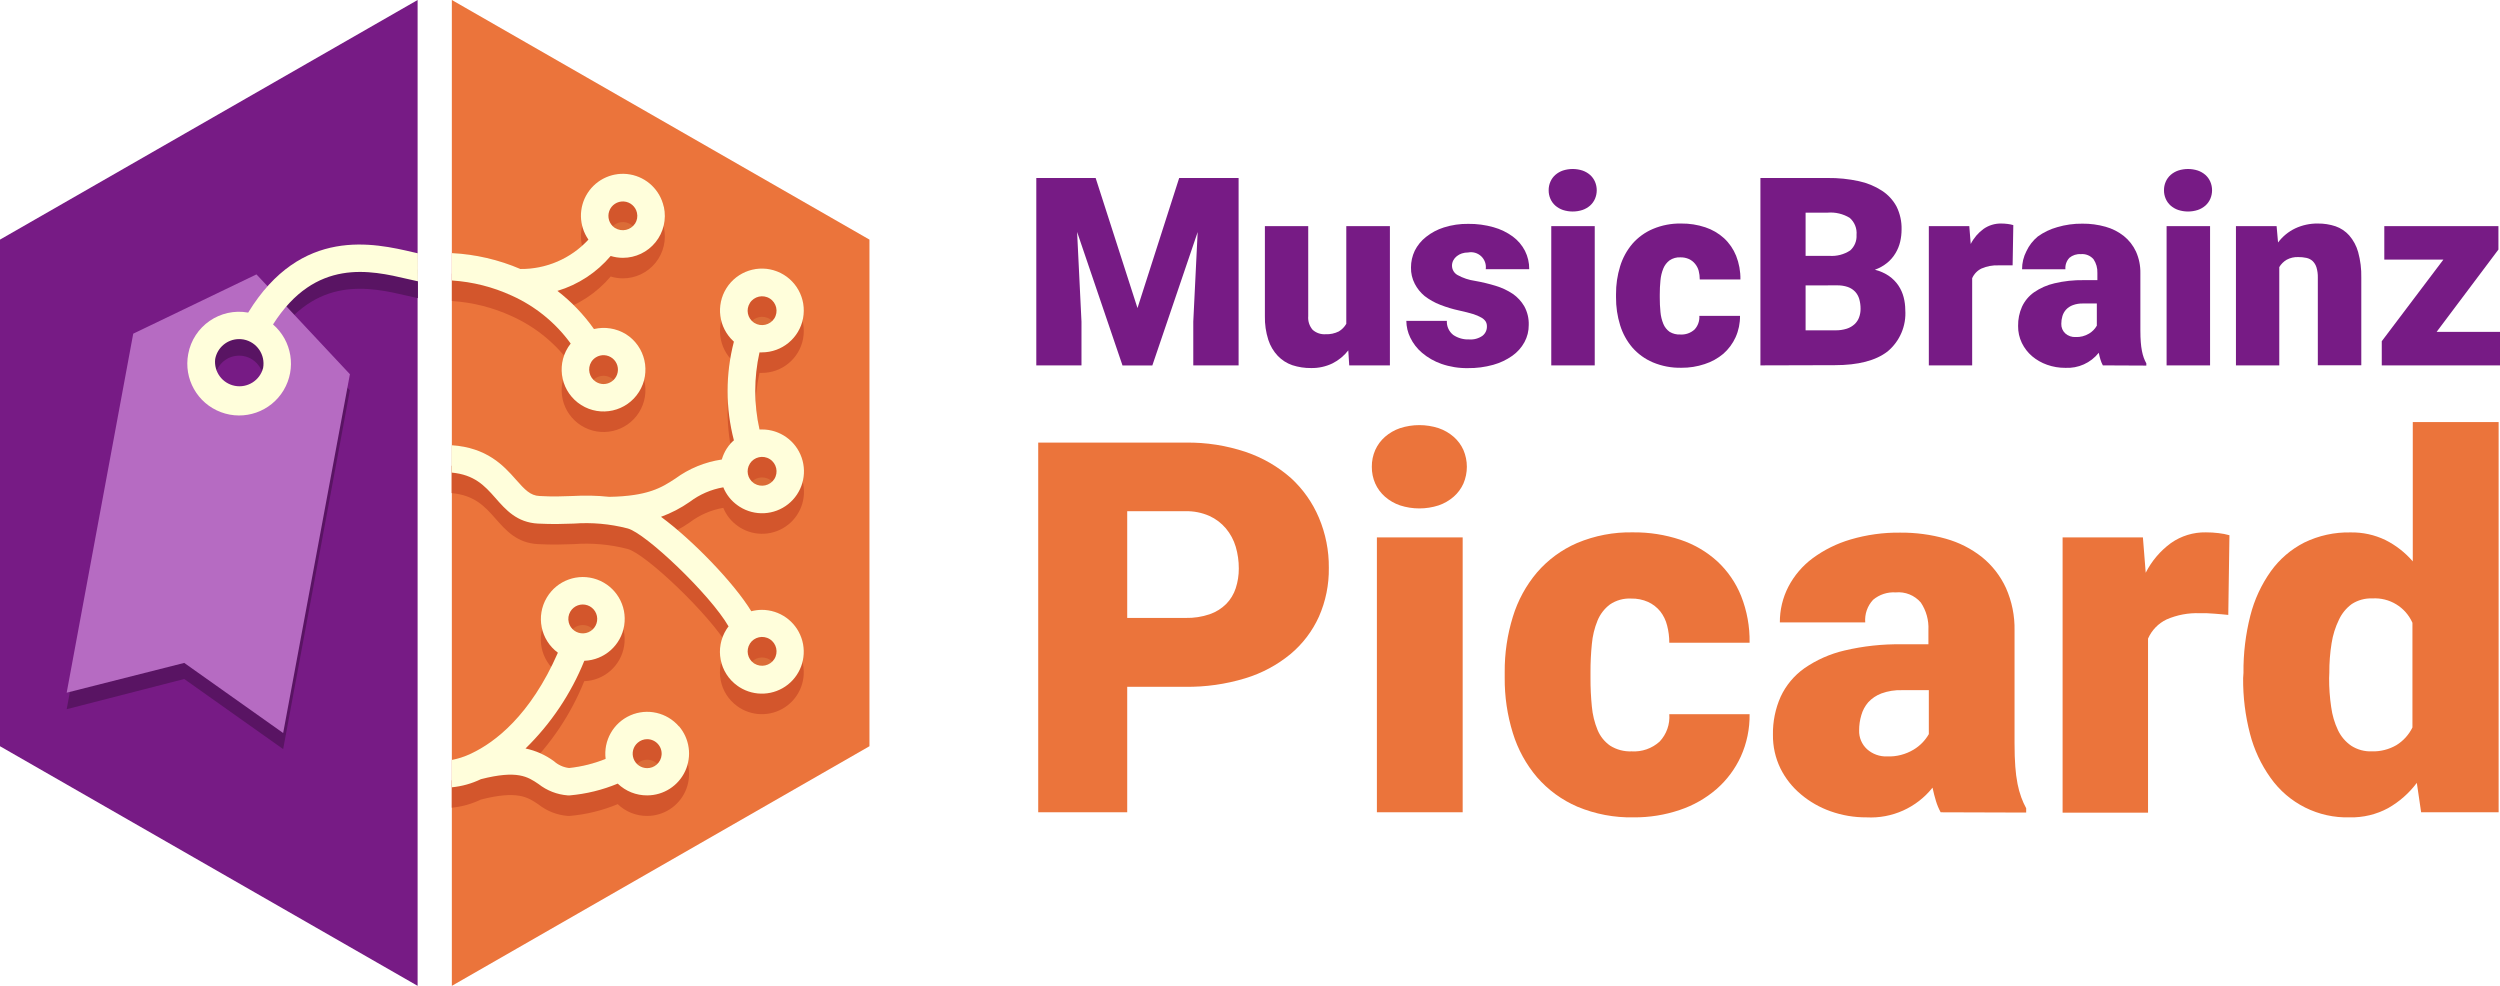
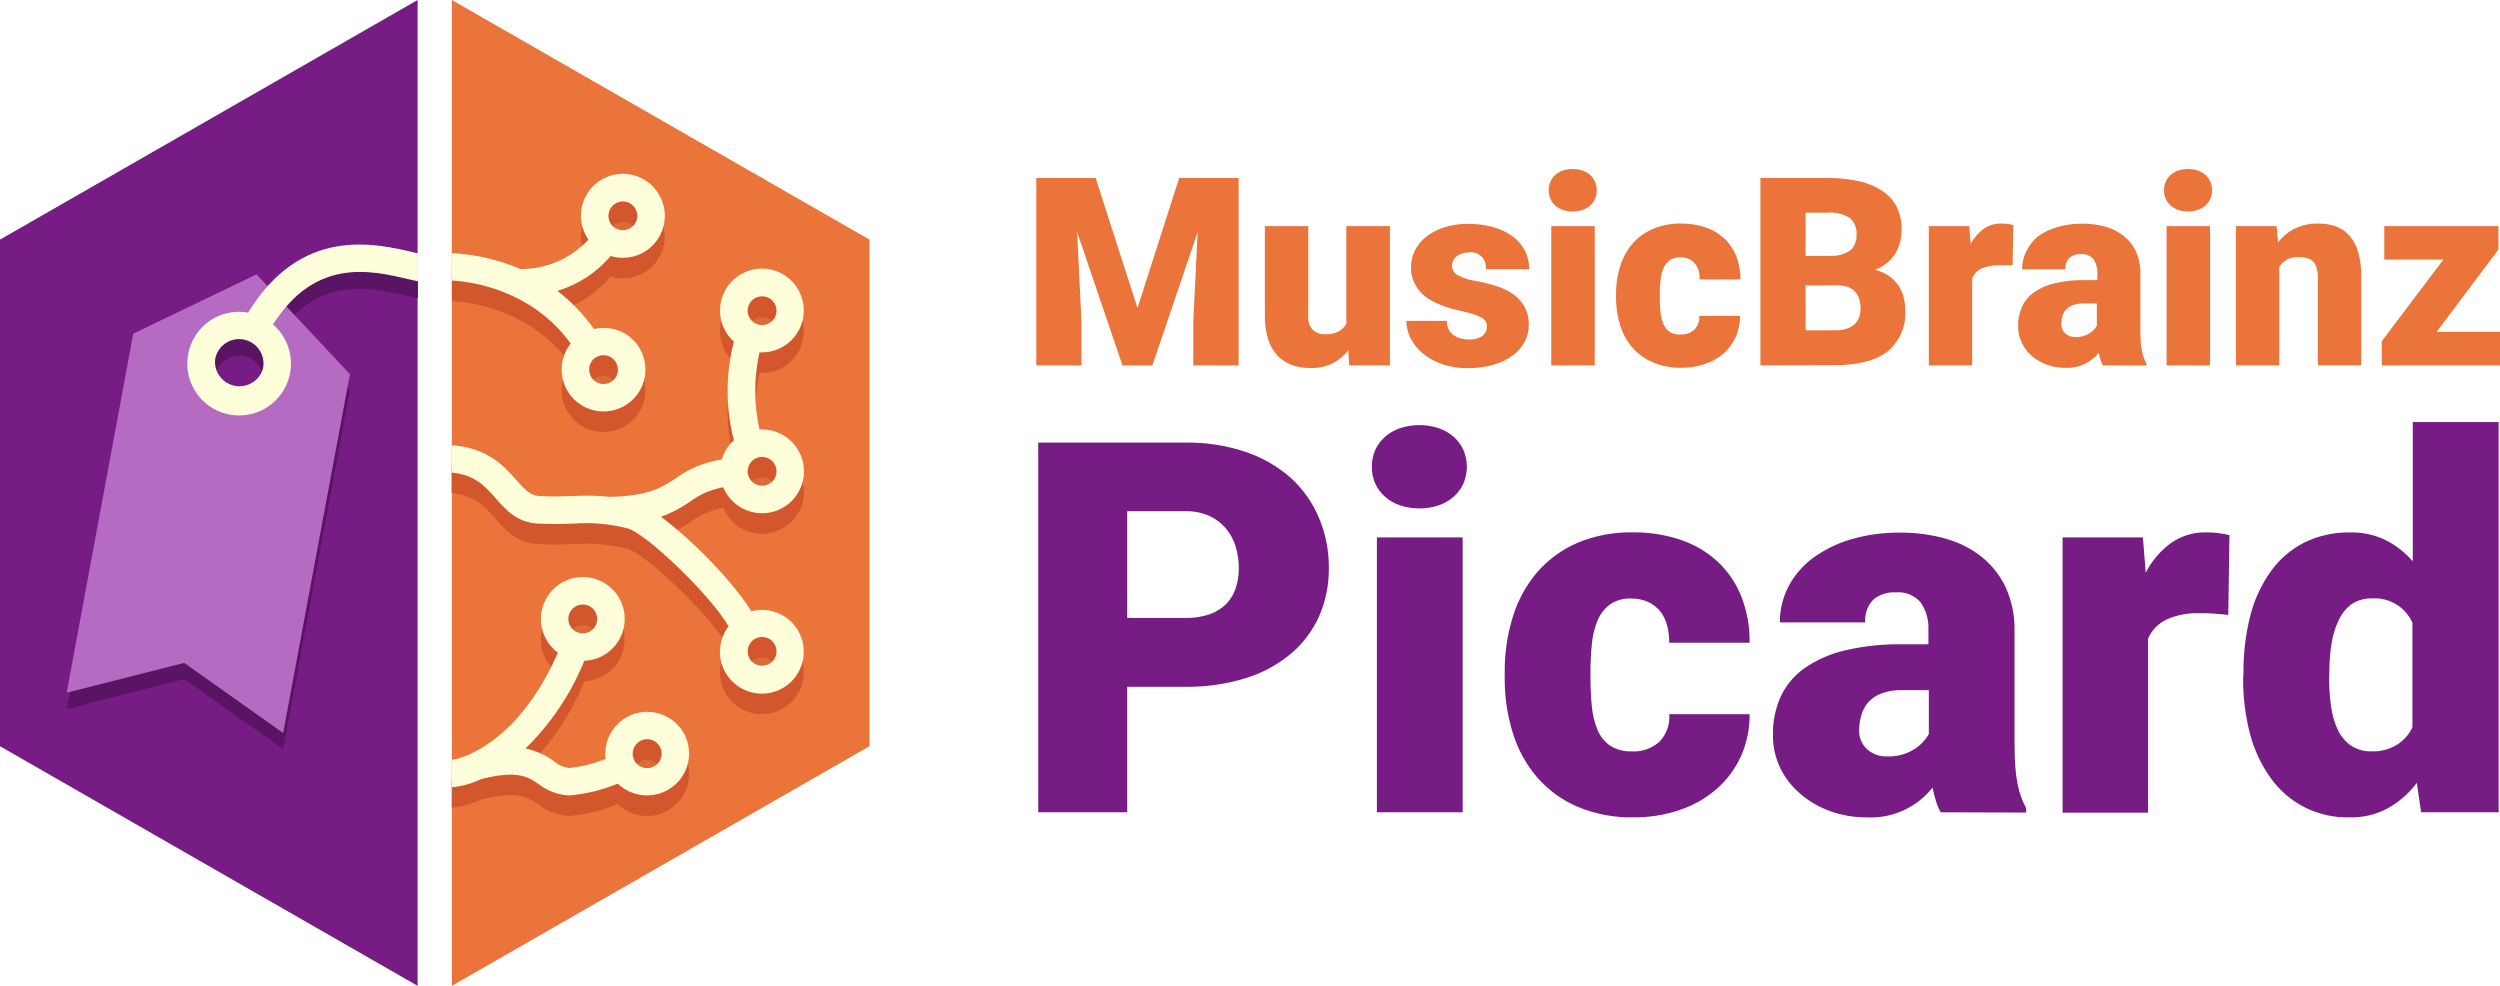
<svg xmlns="http://www.w3.org/2000/svg" viewBox="0 0 365.17 144">
  <g style="isolation:isolate">
    <polygon points="66 0 66 144 127 109 127 35 66 0" style="fill:#eb743b" />
    <polygon points="61 0 0 35 0 109 61 144 61 0" style="fill:#771b85" />
    <path d="M41.81,45.3,23.84,54l-9.75,52.41L31.26,102l14.45,10.24,9.75-52.41ZM38.25,63.81a5.57,5.57,0,1,1,6.49-4.46A5.57,5.57,0,0,1,38.25,63.81Z" transform="translate(-4.35 -2.82)" style="fill:#591463" />
    <path d="M65.39,42.23l-.62-.14C59,40.74,48.33,38.26,40.6,50.89A7.54,7.54,0,0,0,31.83,57a7.57,7.57,0,1,0,12.39-4.33c6.21-9.77,14.26-7.9,19.65-6.64l1.52.34ZM42.78,59a3.57,3.57,0,0,1-7-1.31,3.56,3.56,0,0,1,3.5-2.92,3.67,3.67,0,0,1,.66.06A3.58,3.58,0,0,1,42.78,59Z" transform="translate(-4.35 -2.82)" style="fill:#591463" />
    <path d="M41.81,42.9l-18,8.66L14.09,104l17.17-4.35,14.45,10.24,9.75-52.41ZM38.25,61.4a5.57,5.57,0,1,1,6.49-4.46A5.57,5.57,0,0,1,38.25,61.4Z" transform="translate(-4.35 -2.82)" style="fill:#b66bc2" />
    <path d="M65.39,39.82l-.62-.14C59,38.33,48.33,35.85,40.6,48.48a7.54,7.54,0,0,0-8.76,6.06,7.57,7.57,0,1,0,12.39-4.33c6.21-9.77,14.26-7.9,19.65-6.64l1.52.34ZM42.78,56.58a3.57,3.57,0,0,1-7-1.31,3.56,3.56,0,0,1,3.5-2.92,3.66,3.66,0,0,1,.66.06A3.58,3.58,0,0,1,42.78,56.58Z" transform="translate(-4.35 -2.82)" style="fill:#fffedb" />
    <g style="opacity:0.07;mix-blend-mode:multiply">
      <path d="M87.66,94.56a2.11,2.11,0,1,1-.23,1.6A2.1,2.1,0,0,1,87.66,94.56Zm12.6,22.36a2.08,2.08,0,0,1-1.37.51,2.11,2.11,0,0,1-1.38-3.72,2.08,2.08,0,0,1,1.37-.51,2.12,2.12,0,0,1,2.11,2.28A2.09,2.09,0,0,1,100.26,116.92Z" transform="translate(-4.35 -2.82)" />
      <path d="M79.36,48.43l.21,0Z" transform="translate(-4.35 -2.82)" />
      <path d="M90.73,58.08a2.07,2.07,0,0,1,.67-.66,2.11,2.11,0,1,1,1.11,3.91A2.1,2.1,0,0,1,91.39,61,2.13,2.13,0,0,1,90.73,58.08Zm6.38-20.19a2.14,2.14,0,0,1-2.91.65l-.1-.06a2.11,2.11,0,1,1,3.29-2.17A2.08,2.08,0,0,1,97.11,37.89Z" transform="translate(-4.35 -2.82)" />
      <path d="M113.88,49.49a2.11,2.11,0,1,1,3.57,2.26,2.14,2.14,0,0,1-2.91.65l-.09-.06A2.1,2.1,0,0,1,113.88,49.49Zm0,23.46a2.11,2.11,0,1,1,3.57,2.26,2.14,2.14,0,0,1-2.91.65l-.09-.06A2.1,2.1,0,0,1,113.88,73Zm0,26.3a2.11,2.11,0,1,1,3.57,2.26,2.14,2.14,0,0,1-2.91.65l-.09-.06A2.11,2.11,0,0,1,113.88,99.26Z" transform="translate(-4.35 -2.82)" />
      <path d="M103.53,108.93a6.12,6.12,0,0,0-10.72,4.74A19.86,19.86,0,0,1,87.48,115a4,4,0,0,1-2.22-1,10.71,10.71,0,0,0-4.15-1.85A37.64,37.64,0,0,0,89.7,99.34a6.12,6.12,0,1,0-5.48-9.24,6.12,6.12,0,0,0,1.62,8.06c-4.05,9.22-9.22,13.08-12.57,14.68a2,2,0,0,0-.36.17,11.26,11.26,0,0,1-2.56.81v4a12.59,12.59,0,0,0,4.25-1.19c5.35-1.36,6.84-.35,8.41.71A7.88,7.88,0,0,0,87.27,119h.31a23.61,23.61,0,0,0,7-1.72A6.13,6.13,0,0,0,98.89,119h0a6.12,6.12,0,0,0,4.64-10.1ZM87.66,92.15a2.11,2.11,0,1,1-.23,1.6A2.1,2.1,0,0,1,87.66,92.15Zm12.6,22.36a2.08,2.08,0,0,1-1.37.51,2.11,2.11,0,0,1-1.38-3.72,2.08,2.08,0,0,1,1.37-.51,2.12,2.12,0,0,1,2.11,2.28A2.09,2.09,0,0,1,100.26,114.51Z" transform="translate(-4.35 -2.82)" />
      <path d="M79.36,46l.21,0Z" transform="translate(-4.35 -2.82)" />
      <path d="M101.3,33a6.12,6.12,0,1,0-11,4.82,13.35,13.35,0,0,1-9.94,4.29,29.15,29.15,0,0,0-10-2.32v4A24.8,24.8,0,0,1,79.1,46h0a21.59,21.59,0,0,1,8.61,7,6.32,6.32,0,0,0-.38.54,6.12,6.12,0,1,0,8.45-1.91,6.22,6.22,0,0,0-4.67-.75,26,26,0,0,0-5.34-5.57,16.35,16.35,0,0,0,7.78-5.1,6.15,6.15,0,0,0,1.77.27,6.13,6.13,0,0,0,6-7.45ZM90.73,55.67a2.07,2.07,0,0,1,.67-.66,2.11,2.11,0,1,1,1.11,3.91,2.1,2.1,0,0,1-1.12-.33A2.13,2.13,0,0,1,90.73,55.67Zm6.38-20.19a2.14,2.14,0,0,1-2.91.65l-.1-.06a2.11,2.11,0,1,1,3.29-2.17A2.08,2.08,0,0,1,97.11,35.49Z" transform="translate(-4.35 -2.82)" />
      <path d="M110,74a6,6,0,0,0,2.11,2.65l.28.19a6.12,6.12,0,1,0,3.27-11.29l-.37,0a25.73,25.73,0,0,1,0-11.26l.34,0a6.12,6.12,0,1,0-4.15-1.63l.07.06a28.65,28.65,0,0,0,0,14.42c-.14.13-.29.25-.43.4a6.24,6.24,0,0,0-.63.82,6.16,6.16,0,0,0-.71,1.58A15.2,15.2,0,0,0,103,72.72c-2,1.32-4,2.57-9.64,2.67A32.64,32.64,0,0,0,88,75.27c-1.43.05-2.91.11-4.85,0-1.33-.07-2.1-.88-3.46-2.42-1.8-2.05-4.22-4.65-9.37-5v4c3.29.3,4.8,1.89,6.36,3.67s3.17,3.62,6.26,3.78c2.12.11,3.76.05,5.21,0A24.22,24.22,0,0,1,96,80c2.61.64,12.1,9.67,14.77,14.32-.11.14-.22.28-.31.43a6.1,6.1,0,0,0,1.62,8.25l.28.19a6.12,6.12,0,1,0,3.27-11.29,6.18,6.18,0,0,0-1.54.2c-2.56-4.19-8.65-10.46-13.19-13.79a18.18,18.18,0,0,0,4.21-2.19A11.31,11.31,0,0,1,110,74Zm3.88-26.92a2.11,2.11,0,1,1,3.57,2.26,2.14,2.14,0,0,1-2.91.65l-.09-.06A2.1,2.1,0,0,1,113.88,47.09Zm0,23.46a2.11,2.11,0,1,1,3.57,2.26,2.14,2.14,0,0,1-2.91.65l-.09-.06A2.1,2.1,0,0,1,113.88,70.55Zm0,26.3a2.11,2.11,0,1,1,3.57,2.26,2.14,2.14,0,0,1-2.91.65l-.09-.06A2.11,2.11,0,0,1,113.88,96.85Z" transform="translate(-4.35 -2.82)" />
    </g>
    <path d="M103.53,111.93a6.12,6.12,0,0,0-10.72,4.74A19.86,19.86,0,0,1,87.48,118a4,4,0,0,1-2.22-1,10.71,10.71,0,0,0-4.15-1.85,37.64,37.64,0,0,0,8.58-12.83,6.12,6.12,0,1,0-5.48-9.24,6.12,6.12,0,0,0,1.62,8.06c-4.05,9.22-9.22,13.08-12.57,14.68a2,2,0,0,0-.36.17,11.26,11.26,0,0,1-2.56.81v4a12.59,12.59,0,0,0,4.25-1.19c5.35-1.36,6.84-.35,8.41.71A7.88,7.88,0,0,0,87.27,122h.31a23.61,23.61,0,0,0,7-1.72A6.13,6.13,0,0,0,98.89,122h0a6.12,6.12,0,0,0,4.64-10.1ZM87.66,95.15a2.11,2.11,0,1,1-.23,1.6A2.1,2.1,0,0,1,87.66,95.15Zm12.6,22.36a2.08,2.08,0,0,1-1.37.51,2.11,2.11,0,0,1-1.38-3.72,2.08,2.08,0,0,1,1.37-.51,2.12,2.12,0,0,1,2.11,2.28A2.09,2.09,0,0,1,100.26,117.51Z" transform="translate(-4.35 -2.82)" style="fill:#d3562c" />
    <path d="M79.36,48.43l.21,0Z" transform="translate(-4.35 -2.82)" />
    <path d="M101.3,36a6.12,6.12,0,1,0-11,4.82,13.35,13.35,0,0,1-9.94,4.29,29.15,29.15,0,0,0-10-2.32v4A24.81,24.81,0,0,1,79.1,49h0a21.59,21.59,0,0,1,8.61,7,6.32,6.32,0,0,0-.38.54,6.12,6.12,0,1,0,8.45-1.91,6.22,6.22,0,0,0-4.67-.75,26,26,0,0,0-5.34-5.57,16.35,16.35,0,0,0,7.78-5.1,6.15,6.15,0,0,0,1.77.27,6.13,6.13,0,0,0,6-7.45ZM90.73,58.68a2.07,2.07,0,0,1,.67-.66,2.11,2.11,0,1,1,1.11,3.91,2.1,2.1,0,0,1-1.12-.33A2.13,2.13,0,0,1,90.73,58.68Zm6.38-20.19a2.14,2.14,0,0,1-2.91.65l-.1-.06a2.11,2.11,0,1,1,3.29-2.17A2.08,2.08,0,0,1,97.11,38.49Z" transform="translate(-4.35 -2.82)" style="fill:#d3562c" />
    <path d="M110,77a6,6,0,0,0,2.11,2.65l.28.19a6.12,6.12,0,1,0,3.27-11.29l-.37,0a25.73,25.73,0,0,1,0-11.26l.34,0a6.12,6.12,0,1,0-4.15-1.63l.07.06a28.65,28.65,0,0,0,0,14.42c-.14.13-.29.25-.43.4a6.24,6.24,0,0,0-.63.82,6.16,6.16,0,0,0-.71,1.58A15.2,15.2,0,0,0,103,75.72c-2,1.32-4,2.57-9.64,2.67A32.64,32.64,0,0,0,88,78.27c-1.43.05-2.91.11-4.85,0-1.33-.07-2.1-.88-3.46-2.42-1.8-2.05-4.22-4.65-9.37-5v4c3.29.3,4.8,1.89,6.36,3.67s3.17,3.62,6.26,3.78c2.12.11,3.76.05,5.21,0A24.22,24.22,0,0,1,96,83c2.61.64,12.1,9.67,14.77,14.32-.11.14-.22.28-.31.43a6.1,6.1,0,0,0,1.62,8.25l.28.19a6.12,6.12,0,1,0,3.27-11.29,6.18,6.18,0,0,0-1.54.2c-2.56-4.19-8.65-10.46-13.19-13.79a18.18,18.18,0,0,0,4.21-2.19A11.31,11.31,0,0,1,110,77Zm3.88-26.92a2.11,2.11,0,1,1,3.57,2.26,2.14,2.14,0,0,1-2.91.65l-.09-.06A2.1,2.1,0,0,1,113.88,50.09Zm0,23.46a2.11,2.11,0,1,1,3.57,2.26,2.14,2.14,0,0,1-2.91.65l-.09-.06A2.1,2.1,0,0,1,113.88,73.55Zm0,26.3a2.11,2.11,0,1,1,3.57,2.26,2.14,2.14,0,0,1-2.91.65l-.09-.06A2.11,2.11,0,0,1,113.88,99.85Z" transform="translate(-4.35 -2.82)" style="fill:#d3562c" />
    <path d="M103.53,108.93a6.12,6.12,0,0,0-10.72,4.74A19.86,19.86,0,0,1,87.48,115a4,4,0,0,1-2.22-1,10.71,10.71,0,0,0-4.15-1.85A37.64,37.64,0,0,0,89.7,99.34a6.12,6.12,0,1,0-5.48-9.24,6.12,6.12,0,0,0,1.62,8.06c-4.05,9.22-9.22,13.08-12.57,14.68a2,2,0,0,0-.36.17,11.26,11.26,0,0,1-2.56.81v4a12.59,12.59,0,0,0,4.25-1.19c5.35-1.36,6.84-.35,8.41.71A7.88,7.88,0,0,0,87.27,119h.31a23.61,23.61,0,0,0,7-1.72A6.13,6.13,0,0,0,98.89,119h0a6.12,6.12,0,0,0,4.64-10.1ZM87.66,92.15a2.11,2.11,0,1,1-.23,1.6A2.1,2.1,0,0,1,87.66,92.15Zm12.6,22.36a2.08,2.08,0,0,1-1.37.51,2.11,2.11,0,0,1-1.38-3.72,2.08,2.08,0,0,1,1.37-.51,2.12,2.12,0,0,1,2.11,2.28A2.09,2.09,0,0,1,100.26,114.51Z" transform="translate(-4.35 -2.82)" style="fill:#fffedb" />
    <path d="M79.36,46l.21,0Z" transform="translate(-4.35 -2.82)" style="fill:#fffedb" />
    <path d="M101.3,33a6.12,6.12,0,1,0-11,4.82,13.35,13.35,0,0,1-9.94,4.29,29.15,29.15,0,0,0-10-2.32v4A24.8,24.8,0,0,1,79.1,46h0a21.59,21.59,0,0,1,8.61,7,6.32,6.32,0,0,0-.38.54,6.12,6.12,0,1,0,8.45-1.91,6.22,6.22,0,0,0-4.67-.75,26,26,0,0,0-5.34-5.57,16.35,16.35,0,0,0,7.78-5.1,6.15,6.15,0,0,0,1.77.27,6.13,6.13,0,0,0,6-7.45ZM90.73,55.67a2.07,2.07,0,0,1,.67-.66,2.11,2.11,0,1,1,1.11,3.91,2.1,2.1,0,0,1-1.12-.33A2.13,2.13,0,0,1,90.73,55.67Zm6.38-20.19a2.14,2.14,0,0,1-2.91.65l-.1-.06a2.11,2.11,0,1,1,3.29-2.17A2.08,2.08,0,0,1,97.11,35.49Z" transform="translate(-4.35 -2.82)" style="fill:#fffedb" />
    <path d="M110,74a6,6,0,0,0,2.11,2.65l.28.19a6.12,6.12,0,1,0,3.27-11.29l-.37,0a25.73,25.73,0,0,1,0-11.26l.34,0a6.12,6.12,0,1,0-4.15-1.63l.07.06a28.65,28.65,0,0,0,0,14.42c-.14.13-.29.25-.43.4a6.24,6.24,0,0,0-.63.82,6.16,6.16,0,0,0-.71,1.58A15.2,15.2,0,0,0,103,72.72c-2,1.32-4,2.57-9.64,2.67A32.64,32.64,0,0,0,88,75.27c-1.43.05-2.91.11-4.85,0-1.33-.07-2.1-.88-3.46-2.42-1.8-2.05-4.22-4.65-9.37-5v4c3.29.3,4.8,1.89,6.36,3.67s3.17,3.62,6.26,3.78c2.12.11,3.76.05,5.21,0A24.22,24.22,0,0,1,96,80c2.61.64,12.1,9.67,14.77,14.32-.11.14-.22.28-.31.43a6.1,6.1,0,0,0,1.62,8.25l.28.19a6.12,6.12,0,1,0,3.27-11.29,6.18,6.18,0,0,0-1.54.2c-2.56-4.19-8.65-10.46-13.19-13.79a18.18,18.18,0,0,0,4.21-2.19A11.31,11.31,0,0,1,110,74Zm3.88-26.92a2.11,2.11,0,1,1,3.57,2.26,2.14,2.14,0,0,1-2.91.65l-.09-.06A2.1,2.1,0,0,1,113.88,47.09Zm0,23.46a2.11,2.11,0,1,1,3.57,2.26,2.14,2.14,0,0,1-2.91.65l-.09-.06A2.1,2.1,0,0,1,113.88,70.55Zm0,26.3a2.11,2.11,0,1,1,3.57,2.26,2.14,2.14,0,0,1-2.91.65l-.09-.06A2.11,2.11,0,0,1,113.88,96.85Z" transform="translate(-4.35 -2.82)" style="fill:#fffedb" />
-     <path d="M164.39,28.82l6.11,19,6.09-19h8.68V56.19h-6.62V49.8l.64-13.08-6.62,19.48h-4.36L161.68,36.7l.64,13.1v6.39h-6.6V28.82Z" transform="translate(-4.35 -2.82)" style="fill:#771b85" />
-     <path d="M201.29,54a6.75,6.75,0,0,1-2.31,1.9,6.89,6.89,0,0,1-3.12.68,8.55,8.55,0,0,1-2.75-.42A5.35,5.35,0,0,1,191,54.81a6.19,6.19,0,0,1-1.39-2.35,10.59,10.59,0,0,1-.5-3.45V35.85h6.33V49a2.7,2.7,0,0,0,.65,2,2.58,2.58,0,0,0,1.89.64,3.93,3.93,0,0,0,1.93-.41A3.08,3.08,0,0,0,201,50.12V35.85h6.37V56.19h-5.94Z" transform="translate(-4.35 -2.82)" style="fill:#771b85" />
-     <path d="M221.54,50.48a1.33,1.33,0,0,0-.18-.7,1.78,1.78,0,0,0-.63-.57,5.81,5.81,0,0,0-1.22-.52q-.77-.24-2-.51a17.73,17.73,0,0,1-2.79-.84,9,9,0,0,1-2.28-1.28A5.71,5.71,0,0,1,211,44.27a4.93,4.93,0,0,1-.55-2.37,5.66,5.66,0,0,1,.55-2.46,6,6,0,0,1,1.63-2,8.1,8.1,0,0,1,2.63-1.4,11.27,11.27,0,0,1,3.55-.52,13,13,0,0,1,3.7.49,8.71,8.71,0,0,1,2.81,1.36,6.07,6.07,0,0,1,1.78,2.09,5.8,5.8,0,0,1,.62,2.68h-6.35a2.18,2.18,0,0,0-2.58-2.44,2.86,2.86,0,0,0-.91.14,2.4,2.4,0,0,0-.74.4,1.91,1.91,0,0,0-.51.61,1.66,1.66,0,0,0-.19.79,1.57,1.57,0,0,0,.8,1.35,7.44,7.44,0,0,0,2.58.86,25.47,25.47,0,0,1,3,.72,9.4,9.4,0,0,1,2.51,1.18A5.7,5.7,0,0,1,227,47.56a5.32,5.32,0,0,1,.65,2.73,5.16,5.16,0,0,1-.62,2.5,5.92,5.92,0,0,1-1.78,2,9.07,9.07,0,0,1-2.79,1.32,13.11,13.11,0,0,1-3.69.48,11.2,11.2,0,0,1-3.88-.62,9,9,0,0,1-2.82-1.61,6.77,6.77,0,0,1-1.72-2.22,5.7,5.7,0,0,1-.58-2.45h5.92a2.45,2.45,0,0,0,.94,2.06,3.86,3.86,0,0,0,2.31.65,3,3,0,0,0,1.95-.53A1.68,1.68,0,0,0,221.54,50.48Z" transform="translate(-4.35 -2.82)" style="fill:#771b85" />
-     <path d="M230.56,30.61a3,3,0,0,1,.25-1.24,2.84,2.84,0,0,1,.72-1,3.34,3.34,0,0,1,1.11-.64,4.64,4.64,0,0,1,2.86,0,3.35,3.35,0,0,1,1.11.64,2.87,2.87,0,0,1,.72,1,3.17,3.17,0,0,1,0,2.48,2.86,2.86,0,0,1-.72,1,3.34,3.34,0,0,1-1.11.64,4.64,4.64,0,0,1-2.86,0,3.33,3.33,0,0,1-1.11-.64,2.83,2.83,0,0,1-.72-1A3,3,0,0,1,230.56,30.61Zm6.73,25.58h-6.35V35.85h6.35Z" transform="translate(-4.35 -2.82)" style="fill:#771b85" />
-     <path d="M249.79,51.68a2.82,2.82,0,0,0,2.07-.72,2.65,2.65,0,0,0,.71-2h5.94a7.36,7.36,0,0,1-.65,3.13,7.19,7.19,0,0,1-1.79,2.41A8.09,8.09,0,0,1,253.35,56a10.36,10.36,0,0,1-3.4.54,10.23,10.23,0,0,1-4.17-.79,8.31,8.31,0,0,1-3-2.17A9.22,9.22,0,0,1,241,50.33a13.4,13.4,0,0,1-.6-4.09v-.43a13.48,13.48,0,0,1,.6-4.1,9.28,9.28,0,0,1,1.79-3.28,8.24,8.24,0,0,1,3-2.17,10.12,10.12,0,0,1,4.14-.79,10.75,10.75,0,0,1,3.51.55,7.65,7.65,0,0,1,2.73,1.59,7.14,7.14,0,0,1,1.77,2.57,9,9,0,0,1,.63,3.46h-5.94a5,5,0,0,0-.16-1.28,2.75,2.75,0,0,0-.52-1,2.53,2.53,0,0,0-.89-.7,2.94,2.94,0,0,0-1.27-.25,2.56,2.56,0,0,0-1.57.44,2.85,2.85,0,0,0-.91,1.18,6,6,0,0,0-.42,1.74,20.13,20.13,0,0,0-.1,2.09v.43a20.21,20.21,0,0,0,.1,2.11,5.94,5.94,0,0,0,.42,1.73,2.66,2.66,0,0,0,.93,1.17A2.77,2.77,0,0,0,249.79,51.68Z" transform="translate(-4.35 -2.82)" style="fill:#771b85" />
-     <path d="M261.49,56.19V28.82h9.83a20.29,20.29,0,0,1,4.54.46,10,10,0,0,1,3.39,1.4A6.33,6.33,0,0,1,281.38,33a7.18,7.18,0,0,1,.73,3.34,7.87,7.87,0,0,1-.21,1.81,5.78,5.78,0,0,1-.67,1.64A5.39,5.39,0,0,1,280,41.22a6.08,6.08,0,0,1-1.79,1,6.31,6.31,0,0,1,2.07.92,5.35,5.35,0,0,1,1.37,1.39,5.56,5.56,0,0,1,.76,1.7,7.42,7.42,0,0,1,.24,1.85,7.23,7.23,0,0,1-2.59,6.08q-2.59,2-7.69,2Zm6.6-16h3.44a4.89,4.89,0,0,0,3.08-.79,2.8,2.8,0,0,0,.92-2.27,2.94,2.94,0,0,0-1-2.49,5.35,5.35,0,0,0-3.21-.76h-3.23Zm0,4.32v6.56h4.32a5.22,5.22,0,0,0,1.7-.24,3.09,3.09,0,0,0,1.15-.67,2.58,2.58,0,0,0,.65-1,3.53,3.53,0,0,0,.21-1.22,5.07,5.07,0,0,0-.19-1.43,2.66,2.66,0,0,0-.6-1.08,2.77,2.77,0,0,0-1.07-.69,4.62,4.62,0,0,0-1.6-.24Z" transform="translate(-4.35 -2.82)" style="fill:#771b85" />
-     <path d="M298.33,41.58l-.46,0-.56,0-.57,0-.49,0a5.63,5.63,0,0,0-2.46.46,2.83,2.83,0,0,0-1.37,1.42V56.19h-6.33V35.85H292l.21,2.61a6.2,6.2,0,0,1,1.87-2.2,4.37,4.37,0,0,1,2.58-.79,7.74,7.74,0,0,1,.93.06,5,5,0,0,1,.84.17Z" transform="translate(-4.35 -2.82)" style="fill:#771b85" />
-     <path d="M311.51,56.19a4.4,4.4,0,0,1-.35-.84q-.14-.46-.25-1a5.84,5.84,0,0,1-4.89,2.2,7.77,7.77,0,0,1-2.66-.45,7,7,0,0,1-2.19-1.25,6,6,0,0,1-1.49-1.93,5.54,5.54,0,0,1-.55-2.48,6.66,6.66,0,0,1,.57-2.82,5.34,5.34,0,0,1,1.75-2.1,8.67,8.67,0,0,1,3-1.32,17.32,17.32,0,0,1,4.26-.46h2V42.69a3.34,3.34,0,0,0-.56-2,2.18,2.18,0,0,0-1.86-.75,2.36,2.36,0,0,0-1.67.54,2.19,2.19,0,0,0-.58,1.67h-6.33a5.66,5.66,0,0,1,.63-2.63A6.17,6.17,0,0,1,302,37.37,9,9,0,0,1,304.85,36a12.45,12.45,0,0,1,3.67-.51,12,12,0,0,1,3.38.45,7.58,7.58,0,0,1,2.68,1.36,6.34,6.34,0,0,1,1.77,2.27,7.39,7.39,0,0,1,.64,3.17v8.33q0,1,.06,1.73a10.51,10.51,0,0,0,.17,1.29,6.72,6.72,0,0,0,.27,1,6,6,0,0,0,.37.81v.32Zm-4-4.14a3.53,3.53,0,0,0,2-.51,3.18,3.18,0,0,0,1.12-1.15V47.15h-2a4,4,0,0,0-1.5.24,2.55,2.55,0,0,0-1,.66,2.48,2.48,0,0,0-.53.95,3.9,3.9,0,0,0-.16,1.12,1.81,1.81,0,0,0,.58,1.4A2.1,2.1,0,0,0,307.54,52.05Z" transform="translate(-4.35 -2.82)" style="fill:#771b85" />
-     <path d="M320.44,30.61a3,3,0,0,1,.25-1.24,2.84,2.84,0,0,1,.72-1,3.34,3.34,0,0,1,1.11-.64,4.64,4.64,0,0,1,2.86,0,3.35,3.35,0,0,1,1.11.64,2.87,2.87,0,0,1,.72,1,3.17,3.17,0,0,1,0,2.48,2.86,2.86,0,0,1-.72,1,3.34,3.34,0,0,1-1.11.64,4.64,4.64,0,0,1-2.86,0,3.33,3.33,0,0,1-1.11-.64,2.83,2.83,0,0,1-.72-1A3,3,0,0,1,320.44,30.61Zm6.73,25.58h-6.35V35.85h6.35Z" transform="translate(-4.35 -2.82)" style="fill:#771b85" />
-     <path d="M336.89,35.85l.21,2.39a6.83,6.83,0,0,1,2.51-2.06,7.56,7.56,0,0,1,3.3-.71,7.92,7.92,0,0,1,2.58.4,4.8,4.8,0,0,1,2,1.33,6.29,6.29,0,0,1,1.31,2.44,13,13,0,0,1,.46,3.73v12.8h-6.35V43.37a4.77,4.77,0,0,0-.2-1.5,2.18,2.18,0,0,0-.56-.92,1.94,1.94,0,0,0-.9-.46,5.45,5.45,0,0,0-1.21-.12,3.26,3.26,0,0,0-1.68.39,3.09,3.09,0,0,0-1.08,1.07V56.19h-6.33V35.85Z" transform="translate(-4.35 -2.82)" style="fill:#771b85" />
-     <path d="M360.26,51.3h9.27v4.89H352.25V52.66l9-11.92h-8.63V35.85h16.67v3.42Z" transform="translate(-4.35 -2.82)" style="fill:#771b85" />
-     <path d="M169,103.14v18.33h-13v-54h21.56a26.25,26.25,0,0,1,8.76,1.37,19.27,19.27,0,0,1,6.61,3.82A16.6,16.6,0,0,1,197,78.44a18.33,18.33,0,0,1,1.45,7.33A17.05,17.05,0,0,1,197,92.9a15.39,15.39,0,0,1-4.16,5.47,19.15,19.15,0,0,1-6.61,3.53,28.74,28.74,0,0,1-8.76,1.24Zm0-10.06h8.54a10.18,10.18,0,0,0,3.51-.54,6.41,6.41,0,0,0,2.41-1.5,5.9,5.9,0,0,0,1.39-2.3,9.1,9.1,0,0,0,.45-2.89,11.11,11.11,0,0,0-.45-3.17A7.47,7.47,0,0,0,183.41,80,6.82,6.82,0,0,0,181,78.18a8.22,8.22,0,0,0-3.51-.69H169Z" transform="translate(-4.35 -2.82)" style="fill:#eb743b" />
-     <path d="M204.73,71a5.9,5.9,0,0,1,.5-2.45,5.61,5.61,0,0,1,1.43-1.93,6.59,6.59,0,0,1,2.19-1.26,9.15,9.15,0,0,1,5.64,0,6.61,6.61,0,0,1,2.19,1.26,5.62,5.62,0,0,1,1.43,1.93,6.24,6.24,0,0,1,0,4.9,5.61,5.61,0,0,1-1.43,1.93,6.6,6.6,0,0,1-2.19,1.26,9.15,9.15,0,0,1-5.64,0,6.58,6.58,0,0,1-2.19-1.26,5.6,5.6,0,0,1-1.43-1.93A5.9,5.9,0,0,1,204.73,71ZM218,121.47H205.47V81.32H218Z" transform="translate(-4.35 -2.82)" style="fill:#eb743b" />
-     <path d="M242.69,112.57a5.56,5.56,0,0,0,4.08-1.43,5.24,5.24,0,0,0,1.41-4h11.73a14.53,14.53,0,0,1-1.28,6.18,14.15,14.15,0,0,1-3.54,4.75,15.93,15.93,0,0,1-5.38,3.06,20.46,20.46,0,0,1-6.72,1.08,20.22,20.22,0,0,1-8.24-1.56,16.41,16.41,0,0,1-5.88-4.29,18.17,18.17,0,0,1-3.54-6.46,26.46,26.46,0,0,1-1.19-8.07V101a26.64,26.64,0,0,1,1.19-8.09,18.31,18.31,0,0,1,3.53-6.48,16.27,16.27,0,0,1,5.84-4.29,20,20,0,0,1,8.18-1.56,21.23,21.23,0,0,1,6.92,1.08,15.11,15.11,0,0,1,5.38,3.14,14.07,14.07,0,0,1,3.49,5.07,17.74,17.74,0,0,1,1.24,6.83H248.18a9.81,9.81,0,0,0-.32-2.52,5.48,5.48,0,0,0-1-2.06,5,5,0,0,0-1.76-1.37,5.8,5.8,0,0,0-2.5-.5,5.06,5.06,0,0,0-3.1.87,5.62,5.62,0,0,0-1.8,2.34,11.73,11.73,0,0,0-.83,3.43,39.76,39.76,0,0,0-.2,4.12v.85a40,40,0,0,0,.2,4.17,11.68,11.68,0,0,0,.83,3.41,5.23,5.23,0,0,0,1.84,2.3A5.47,5.47,0,0,0,242.69,112.57Z" transform="translate(-4.35 -2.82)" style="fill:#eb743b" />
-     <path d="M287.82,121.47a8.66,8.66,0,0,1-.69-1.65q-.28-.91-.5-1.95a11.52,11.52,0,0,1-9.65,4.34,15.35,15.35,0,0,1-5.25-.89,13.86,13.86,0,0,1-4.32-2.47,11.7,11.7,0,0,1-3-3.8,10.94,10.94,0,0,1-1.09-4.9,13.12,13.12,0,0,1,1.13-5.57,10.54,10.54,0,0,1,3.45-4.14,17.11,17.11,0,0,1,5.86-2.6,34.16,34.16,0,0,1,8.41-.91h3.86V94.83a6.6,6.6,0,0,0-1.11-4,4.3,4.3,0,0,0-3.67-1.48,4.66,4.66,0,0,0-3.3,1.08,4.32,4.32,0,0,0-1.15,3.3H264.33a11.17,11.17,0,0,1,1.24-5.2,12.2,12.2,0,0,1,3.54-4.16,17.77,17.77,0,0,1,5.55-2.75,24.55,24.55,0,0,1,7.25-1,23.77,23.77,0,0,1,6.66.89,15,15,0,0,1,5.29,2.69,12.53,12.53,0,0,1,3.49,4.49,14.59,14.59,0,0,1,1.26,6.25v16.44q0,2,.11,3.41a21,21,0,0,0,.33,2.54,13.15,13.15,0,0,0,.54,1.95,11.64,11.64,0,0,0,.72,1.6v.63ZM280,113.31a7,7,0,0,0,3.88-1,6.28,6.28,0,0,0,2.21-2.26v-6.42h-3.93a8,8,0,0,0-3,.48,5,5,0,0,0-1.93,1.3,4.9,4.9,0,0,0-1,1.87,7.66,7.66,0,0,0-.32,2.21,3.58,3.58,0,0,0,1.15,2.76A4.16,4.16,0,0,0,280,113.31Z" transform="translate(-4.35 -2.82)" style="fill:#eb743b" />
-     <path d="M329.83,92.64l-.91-.09-1.11-.09-1.13-.07c-.37,0-.69,0-1,0a11.11,11.11,0,0,0-4.86.91,5.58,5.58,0,0,0-2.71,2.8v25.42H305.63V81.32h11.73l.41,5.16a12.22,12.22,0,0,1,3.69-4.34,8.62,8.62,0,0,1,5.1-1.56,15.11,15.11,0,0,1,1.84.11A10,10,0,0,1,330,81Z" transform="translate(-4.35 -2.82)" style="fill:#eb743b" />
-     <path d="M332.05,101.1a32.6,32.6,0,0,1,1-8.35,19.38,19.38,0,0,1,3-6.49,13.59,13.59,0,0,1,4.88-4.19,14.72,14.72,0,0,1,6.77-1.48,11.22,11.22,0,0,1,5.08,1.11,12.89,12.89,0,0,1,4,3.12V64.47h12.54v57H358l-.63-4.3a13.65,13.65,0,0,1-4.19,3.69,11.26,11.26,0,0,1-5.6,1.35A13.68,13.68,0,0,1,336,116.43a19.41,19.41,0,0,1-3-6.44,31.17,31.17,0,0,1-1-8.11Zm12.51.78a28,28,0,0,0,.3,4.21,11.39,11.39,0,0,0,1,3.4,5.78,5.78,0,0,0,1.93,2.26,5.2,5.2,0,0,0,3,.82,6.76,6.76,0,0,0,3.6-.91,6.31,6.31,0,0,0,2.34-2.58V93.79a6,6,0,0,0-5.86-3.56,5.14,5.14,0,0,0-3,.82A5.9,5.9,0,0,0,346,93.33a12,12,0,0,0-1.08,3.45,26.12,26.12,0,0,0-.33,4.32Z" transform="translate(-4.35 -2.82)" style="fill:#eb743b" />
+     <path d="M164.39,28.82l6.11,19,6.09-19h8.68V56.19h-6.62V49.8l.64-13.08-6.62,19.48h-4.36L161.68,36.7l.64,13.1v6.39h-6.6V28.82Z" transform="translate(-4.35 -2.82)" style="fill:#eb743b" />
+     <path d="M201.29,54a6.75,6.75,0,0,1-2.31,1.9,6.89,6.89,0,0,1-3.12.68,8.55,8.55,0,0,1-2.75-.42A5.35,5.35,0,0,1,191,54.81a6.19,6.19,0,0,1-1.39-2.35,10.59,10.59,0,0,1-.5-3.45V35.85h6.33V49a2.7,2.7,0,0,0,.65,2,2.58,2.58,0,0,0,1.89.64,3.93,3.93,0,0,0,1.93-.41A3.08,3.08,0,0,0,201,50.12V35.85h6.37V56.19h-5.94Z" transform="translate(-4.35 -2.82)" style="fill:#eb743b" />
+     <path d="M221.54,50.48a1.33,1.33,0,0,0-.18-.7,1.78,1.78,0,0,0-.63-.57,5.81,5.81,0,0,0-1.22-.52q-.77-.24-2-.51a17.73,17.73,0,0,1-2.79-.84,9,9,0,0,1-2.28-1.28A5.71,5.71,0,0,1,211,44.27a4.93,4.93,0,0,1-.55-2.37,5.66,5.66,0,0,1,.55-2.46,6,6,0,0,1,1.63-2,8.1,8.1,0,0,1,2.63-1.4,11.27,11.27,0,0,1,3.55-.52,13,13,0,0,1,3.7.49,8.71,8.71,0,0,1,2.81,1.36,6.07,6.07,0,0,1,1.78,2.09,5.8,5.8,0,0,1,.62,2.68h-6.35a2.18,2.18,0,0,0-2.58-2.44,2.86,2.86,0,0,0-.91.14,2.4,2.4,0,0,0-.74.4,1.91,1.91,0,0,0-.51.61,1.66,1.66,0,0,0-.19.79,1.57,1.57,0,0,0,.8,1.35,7.44,7.44,0,0,0,2.58.86,25.47,25.47,0,0,1,3,.72,9.4,9.4,0,0,1,2.51,1.18A5.7,5.7,0,0,1,227,47.56a5.32,5.32,0,0,1,.65,2.73,5.16,5.16,0,0,1-.62,2.5,5.92,5.92,0,0,1-1.78,2,9.07,9.07,0,0,1-2.79,1.32,13.11,13.11,0,0,1-3.69.48,11.2,11.2,0,0,1-3.88-.62,9,9,0,0,1-2.82-1.61,6.77,6.77,0,0,1-1.72-2.22,5.7,5.7,0,0,1-.58-2.45h5.92a2.45,2.45,0,0,0,.94,2.06,3.86,3.86,0,0,0,2.31.65,3,3,0,0,0,1.95-.53A1.68,1.68,0,0,0,221.54,50.48Z" transform="translate(-4.35 -2.82)" style="fill:#eb743b" />
+     <path d="M230.56,30.61a3,3,0,0,1,.25-1.24,2.84,2.84,0,0,1,.72-1,3.34,3.34,0,0,1,1.11-.64,4.64,4.64,0,0,1,2.86,0,3.35,3.35,0,0,1,1.11.64,2.87,2.87,0,0,1,.72,1,3.17,3.17,0,0,1,0,2.48,2.86,2.86,0,0,1-.72,1,3.34,3.34,0,0,1-1.11.64,4.64,4.64,0,0,1-2.86,0,3.33,3.33,0,0,1-1.11-.64,2.83,2.83,0,0,1-.72-1A3,3,0,0,1,230.56,30.61Zm6.73,25.58h-6.35V35.85h6.35Z" transform="translate(-4.35 -2.82)" style="fill:#eb743b" />
+     <path d="M249.79,51.68a2.82,2.82,0,0,0,2.07-.72,2.65,2.65,0,0,0,.71-2h5.94a7.36,7.36,0,0,1-.65,3.13,7.19,7.19,0,0,1-1.79,2.41A8.09,8.09,0,0,1,253.35,56a10.36,10.36,0,0,1-3.4.54,10.23,10.23,0,0,1-4.17-.79,8.31,8.31,0,0,1-3-2.17A9.22,9.22,0,0,1,241,50.33a13.4,13.4,0,0,1-.6-4.09v-.43a13.48,13.48,0,0,1,.6-4.1,9.28,9.28,0,0,1,1.79-3.28,8.24,8.24,0,0,1,3-2.17,10.12,10.12,0,0,1,4.14-.79,10.75,10.75,0,0,1,3.51.55,7.65,7.65,0,0,1,2.73,1.59,7.14,7.14,0,0,1,1.77,2.57,9,9,0,0,1,.63,3.46h-5.94a5,5,0,0,0-.16-1.28,2.75,2.75,0,0,0-.52-1,2.53,2.53,0,0,0-.89-.7,2.94,2.94,0,0,0-1.27-.25,2.56,2.56,0,0,0-1.57.44,2.85,2.85,0,0,0-.91,1.18,6,6,0,0,0-.42,1.74,20.13,20.13,0,0,0-.1,2.09v.43a20.21,20.21,0,0,0,.1,2.11,5.94,5.94,0,0,0,.42,1.73,2.66,2.66,0,0,0,.93,1.17A2.77,2.77,0,0,0,249.79,51.68Z" transform="translate(-4.35 -2.82)" style="fill:#eb743b" />
+     <path d="M261.49,56.19V28.82h9.83a20.29,20.29,0,0,1,4.54.46,10,10,0,0,1,3.39,1.4A6.33,6.33,0,0,1,281.38,33a7.18,7.18,0,0,1,.73,3.34,7.87,7.87,0,0,1-.21,1.81,5.78,5.78,0,0,1-.67,1.64A5.39,5.39,0,0,1,280,41.22a6.08,6.08,0,0,1-1.79,1,6.31,6.31,0,0,1,2.07.92,5.35,5.35,0,0,1,1.37,1.39,5.56,5.56,0,0,1,.76,1.7,7.42,7.42,0,0,1,.24,1.85,7.23,7.23,0,0,1-2.59,6.08q-2.59,2-7.69,2Zm6.6-16h3.44a4.89,4.89,0,0,0,3.08-.79,2.8,2.8,0,0,0,.92-2.27,2.94,2.94,0,0,0-1-2.49,5.35,5.35,0,0,0-3.21-.76h-3.23Zm0,4.32v6.56h4.32a5.22,5.22,0,0,0,1.7-.24,3.09,3.09,0,0,0,1.15-.67,2.58,2.58,0,0,0,.65-1,3.53,3.53,0,0,0,.21-1.22,5.07,5.07,0,0,0-.19-1.43,2.66,2.66,0,0,0-.6-1.08,2.77,2.77,0,0,0-1.07-.69,4.62,4.62,0,0,0-1.6-.24Z" transform="translate(-4.35 -2.82)" style="fill:#eb743b" />
+     <path d="M298.33,41.58l-.46,0-.56,0-.57,0-.49,0a5.63,5.63,0,0,0-2.46.46,2.83,2.83,0,0,0-1.37,1.42V56.19h-6.33V35.85H292l.21,2.61a6.2,6.2,0,0,1,1.87-2.2,4.37,4.37,0,0,1,2.58-.79,7.74,7.74,0,0,1,.93.06,5,5,0,0,1,.84.17Z" transform="translate(-4.35 -2.82)" style="fill:#eb743b" />
+     <path d="M311.51,56.19a4.4,4.4,0,0,1-.35-.84q-.14-.46-.25-1a5.84,5.84,0,0,1-4.89,2.2,7.77,7.77,0,0,1-2.66-.45,7,7,0,0,1-2.19-1.25,6,6,0,0,1-1.49-1.93,5.54,5.54,0,0,1-.55-2.48,6.66,6.66,0,0,1,.57-2.82,5.34,5.34,0,0,1,1.75-2.1,8.67,8.67,0,0,1,3-1.32,17.32,17.32,0,0,1,4.26-.46h2V42.69a3.34,3.34,0,0,0-.56-2,2.18,2.18,0,0,0-1.86-.75,2.36,2.36,0,0,0-1.67.54,2.19,2.19,0,0,0-.58,1.67h-6.33a5.66,5.66,0,0,1,.63-2.63A6.17,6.17,0,0,1,302,37.37,9,9,0,0,1,304.85,36a12.45,12.45,0,0,1,3.67-.51,12,12,0,0,1,3.38.45,7.58,7.58,0,0,1,2.68,1.36,6.34,6.34,0,0,1,1.77,2.27,7.39,7.39,0,0,1,.64,3.17v8.33q0,1,.06,1.73a10.51,10.51,0,0,0,.17,1.29,6.72,6.72,0,0,0,.27,1,6,6,0,0,0,.37.81v.32Zm-4-4.14a3.53,3.53,0,0,0,2-.51,3.18,3.18,0,0,0,1.12-1.15V47.15h-2a4,4,0,0,0-1.5.24,2.55,2.55,0,0,0-1,.66,2.48,2.48,0,0,0-.53.95,3.9,3.9,0,0,0-.16,1.12,1.81,1.81,0,0,0,.58,1.4A2.1,2.1,0,0,0,307.54,52.05Z" transform="translate(-4.35 -2.82)" style="fill:#eb743b" />
+     <path d="M320.44,30.61a3,3,0,0,1,.25-1.24,2.84,2.84,0,0,1,.72-1,3.34,3.34,0,0,1,1.11-.64,4.64,4.64,0,0,1,2.86,0,3.35,3.35,0,0,1,1.11.64,2.87,2.87,0,0,1,.72,1,3.17,3.17,0,0,1,0,2.48,2.86,2.86,0,0,1-.72,1,3.34,3.34,0,0,1-1.11.64,4.64,4.64,0,0,1-2.86,0,3.33,3.33,0,0,1-1.11-.64,2.83,2.83,0,0,1-.72-1A3,3,0,0,1,320.44,30.61Zm6.73,25.58h-6.35V35.85h6.35Z" transform="translate(-4.35 -2.82)" style="fill:#eb743b" />
+     <path d="M336.89,35.85l.21,2.39a6.83,6.83,0,0,1,2.51-2.06,7.56,7.56,0,0,1,3.3-.71,7.92,7.92,0,0,1,2.58.4,4.8,4.8,0,0,1,2,1.33,6.29,6.29,0,0,1,1.31,2.44,13,13,0,0,1,.46,3.73v12.8h-6.35V43.37a4.77,4.77,0,0,0-.2-1.5,2.18,2.18,0,0,0-.56-.92,1.94,1.94,0,0,0-.9-.46,5.45,5.45,0,0,0-1.21-.12,3.26,3.26,0,0,0-1.68.39,3.09,3.09,0,0,0-1.08,1.07V56.19h-6.33V35.85Z" transform="translate(-4.35 -2.82)" style="fill:#eb743b" />
+     <path d="M360.26,51.3h9.27v4.89H352.25V52.66l9-11.92h-8.63V35.85h16.67v3.42Z" transform="translate(-4.35 -2.82)" style="fill:#eb743b" />
+     <path d="M169,103.14v18.33h-13v-54h21.56a26.25,26.25,0,0,1,8.76,1.37,19.27,19.27,0,0,1,6.61,3.82A16.6,16.6,0,0,1,197,78.44a18.33,18.33,0,0,1,1.45,7.33A17.05,17.05,0,0,1,197,92.9a15.39,15.39,0,0,1-4.16,5.47,19.15,19.15,0,0,1-6.61,3.53,28.74,28.74,0,0,1-8.76,1.24Zm0-10.06h8.54a10.18,10.18,0,0,0,3.51-.54,6.41,6.41,0,0,0,2.41-1.5,5.9,5.9,0,0,0,1.39-2.3,9.1,9.1,0,0,0,.45-2.89,11.11,11.11,0,0,0-.45-3.17A7.47,7.47,0,0,0,183.41,80,6.82,6.82,0,0,0,181,78.18a8.22,8.22,0,0,0-3.51-.69H169Z" transform="translate(-4.35 -2.82)" style="fill:#771b85" />
+     <path d="M204.73,71a5.9,5.9,0,0,1,.5-2.45,5.61,5.61,0,0,1,1.43-1.93,6.59,6.59,0,0,1,2.19-1.26,9.15,9.15,0,0,1,5.64,0,6.61,6.61,0,0,1,2.19,1.26,5.62,5.62,0,0,1,1.43,1.93,6.24,6.24,0,0,1,0,4.9,5.61,5.61,0,0,1-1.43,1.93,6.6,6.6,0,0,1-2.19,1.26,9.15,9.15,0,0,1-5.64,0,6.58,6.58,0,0,1-2.19-1.26,5.6,5.6,0,0,1-1.43-1.93A5.9,5.9,0,0,1,204.73,71ZM218,121.47H205.47V81.32H218Z" transform="translate(-4.35 -2.82)" style="fill:#771b85" />
+     <path d="M242.69,112.57a5.56,5.56,0,0,0,4.08-1.43,5.24,5.24,0,0,0,1.41-4h11.73a14.53,14.53,0,0,1-1.28,6.18,14.15,14.15,0,0,1-3.54,4.75,15.93,15.93,0,0,1-5.38,3.06,20.46,20.46,0,0,1-6.72,1.08,20.22,20.22,0,0,1-8.24-1.56,16.41,16.41,0,0,1-5.88-4.29,18.17,18.17,0,0,1-3.54-6.46,26.46,26.46,0,0,1-1.19-8.07V101a26.64,26.64,0,0,1,1.19-8.09,18.31,18.31,0,0,1,3.53-6.48,16.27,16.27,0,0,1,5.84-4.29,20,20,0,0,1,8.18-1.56,21.23,21.23,0,0,1,6.92,1.08,15.11,15.11,0,0,1,5.38,3.14,14.07,14.07,0,0,1,3.49,5.07,17.74,17.74,0,0,1,1.24,6.83H248.18a9.81,9.81,0,0,0-.32-2.52,5.48,5.48,0,0,0-1-2.06,5,5,0,0,0-1.76-1.37,5.8,5.8,0,0,0-2.5-.5,5.06,5.06,0,0,0-3.1.87,5.62,5.62,0,0,0-1.8,2.34,11.73,11.73,0,0,0-.83,3.43,39.76,39.76,0,0,0-.2,4.12v.85a40,40,0,0,0,.2,4.17,11.68,11.68,0,0,0,.83,3.41,5.23,5.23,0,0,0,1.84,2.3A5.47,5.47,0,0,0,242.69,112.57Z" transform="translate(-4.35 -2.82)" style="fill:#771b85" />
+     <path d="M287.82,121.47a8.66,8.66,0,0,1-.69-1.65q-.28-.91-.5-1.95a11.52,11.52,0,0,1-9.65,4.34,15.35,15.35,0,0,1-5.25-.89,13.86,13.86,0,0,1-4.32-2.47,11.7,11.7,0,0,1-3-3.8,10.94,10.94,0,0,1-1.09-4.9,13.12,13.12,0,0,1,1.13-5.57,10.54,10.54,0,0,1,3.45-4.14,17.11,17.11,0,0,1,5.86-2.6,34.16,34.16,0,0,1,8.41-.91h3.86V94.83a6.6,6.6,0,0,0-1.11-4,4.3,4.3,0,0,0-3.67-1.48,4.66,4.66,0,0,0-3.3,1.08,4.32,4.32,0,0,0-1.15,3.3H264.33a11.17,11.17,0,0,1,1.24-5.2,12.2,12.2,0,0,1,3.54-4.16,17.77,17.77,0,0,1,5.55-2.75,24.55,24.55,0,0,1,7.25-1,23.77,23.77,0,0,1,6.66.89,15,15,0,0,1,5.29,2.69,12.53,12.53,0,0,1,3.49,4.49,14.59,14.59,0,0,1,1.26,6.25v16.44q0,2,.11,3.41a21,21,0,0,0,.33,2.54,13.15,13.15,0,0,0,.54,1.95,11.64,11.64,0,0,0,.72,1.6v.63ZM280,113.31a7,7,0,0,0,3.88-1,6.28,6.28,0,0,0,2.21-2.26v-6.42h-3.93a8,8,0,0,0-3,.48,5,5,0,0,0-1.93,1.3,4.9,4.9,0,0,0-1,1.87,7.66,7.66,0,0,0-.32,2.21,3.58,3.58,0,0,0,1.15,2.76A4.16,4.16,0,0,0,280,113.31Z" transform="translate(-4.35 -2.82)" style="fill:#771b85" />
+     <path d="M329.83,92.64l-.91-.09-1.11-.09-1.13-.07c-.37,0-.69,0-1,0a11.11,11.11,0,0,0-4.86.91,5.58,5.58,0,0,0-2.71,2.8v25.42H305.63V81.32h11.73l.41,5.16a12.22,12.22,0,0,1,3.69-4.34,8.62,8.62,0,0,1,5.1-1.56,15.11,15.11,0,0,1,1.84.11A10,10,0,0,1,330,81Z" transform="translate(-4.35 -2.82)" style="fill:#771b85" />
+     <path d="M332.05,101.1a32.6,32.6,0,0,1,1-8.35,19.38,19.38,0,0,1,3-6.49,13.59,13.59,0,0,1,4.88-4.19,14.72,14.72,0,0,1,6.77-1.48,11.22,11.22,0,0,1,5.08,1.11,12.89,12.89,0,0,1,4,3.12V64.47h12.54v57H358l-.63-4.3a13.65,13.65,0,0,1-4.19,3.69,11.26,11.26,0,0,1-5.6,1.35A13.68,13.68,0,0,1,336,116.43a19.41,19.41,0,0,1-3-6.44,31.17,31.17,0,0,1-1-8.11Zm12.51.78a28,28,0,0,0,.3,4.21,11.39,11.39,0,0,0,1,3.4,5.78,5.78,0,0,0,1.93,2.26,5.2,5.2,0,0,0,3,.82,6.76,6.76,0,0,0,3.6-.91,6.31,6.31,0,0,0,2.34-2.58V93.79a6,6,0,0,0-5.86-3.56,5.14,5.14,0,0,0-3,.82A5.9,5.9,0,0,0,346,93.33a12,12,0,0,0-1.08,3.45,26.12,26.12,0,0,0-.33,4.32Z" transform="translate(-4.35 -2.82)" style="fill:#771b85" />
  </g>
</svg>
